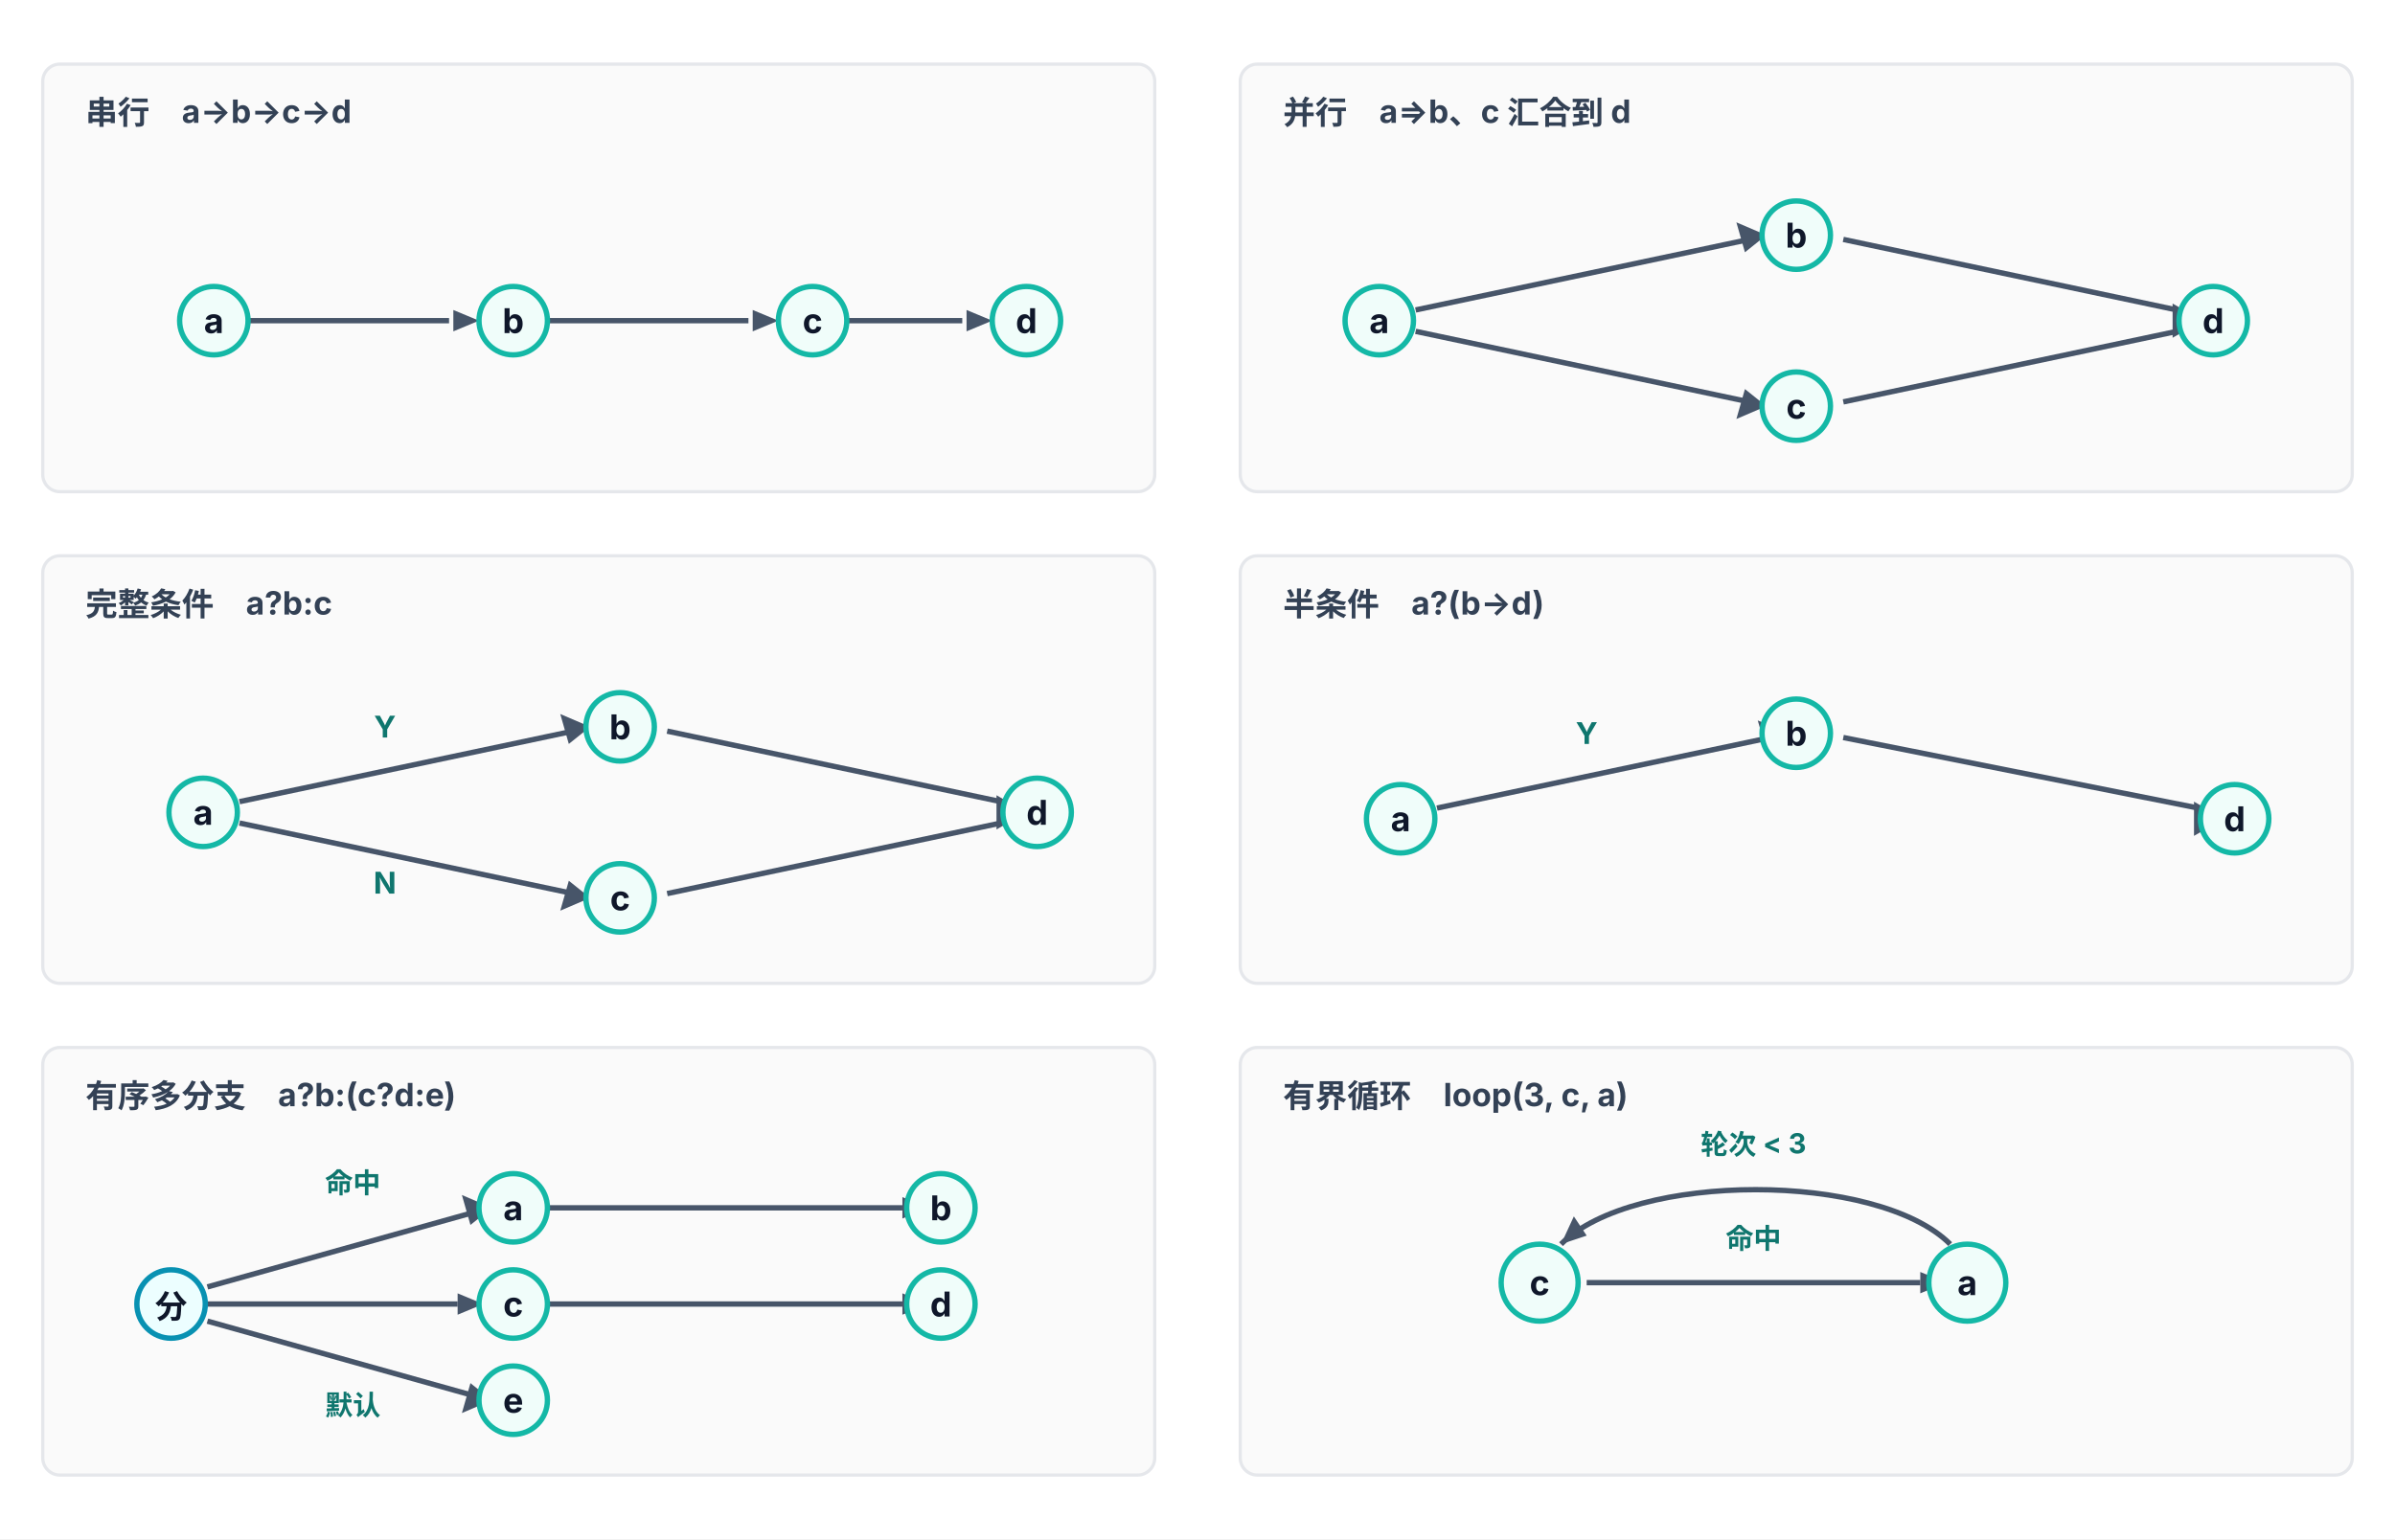
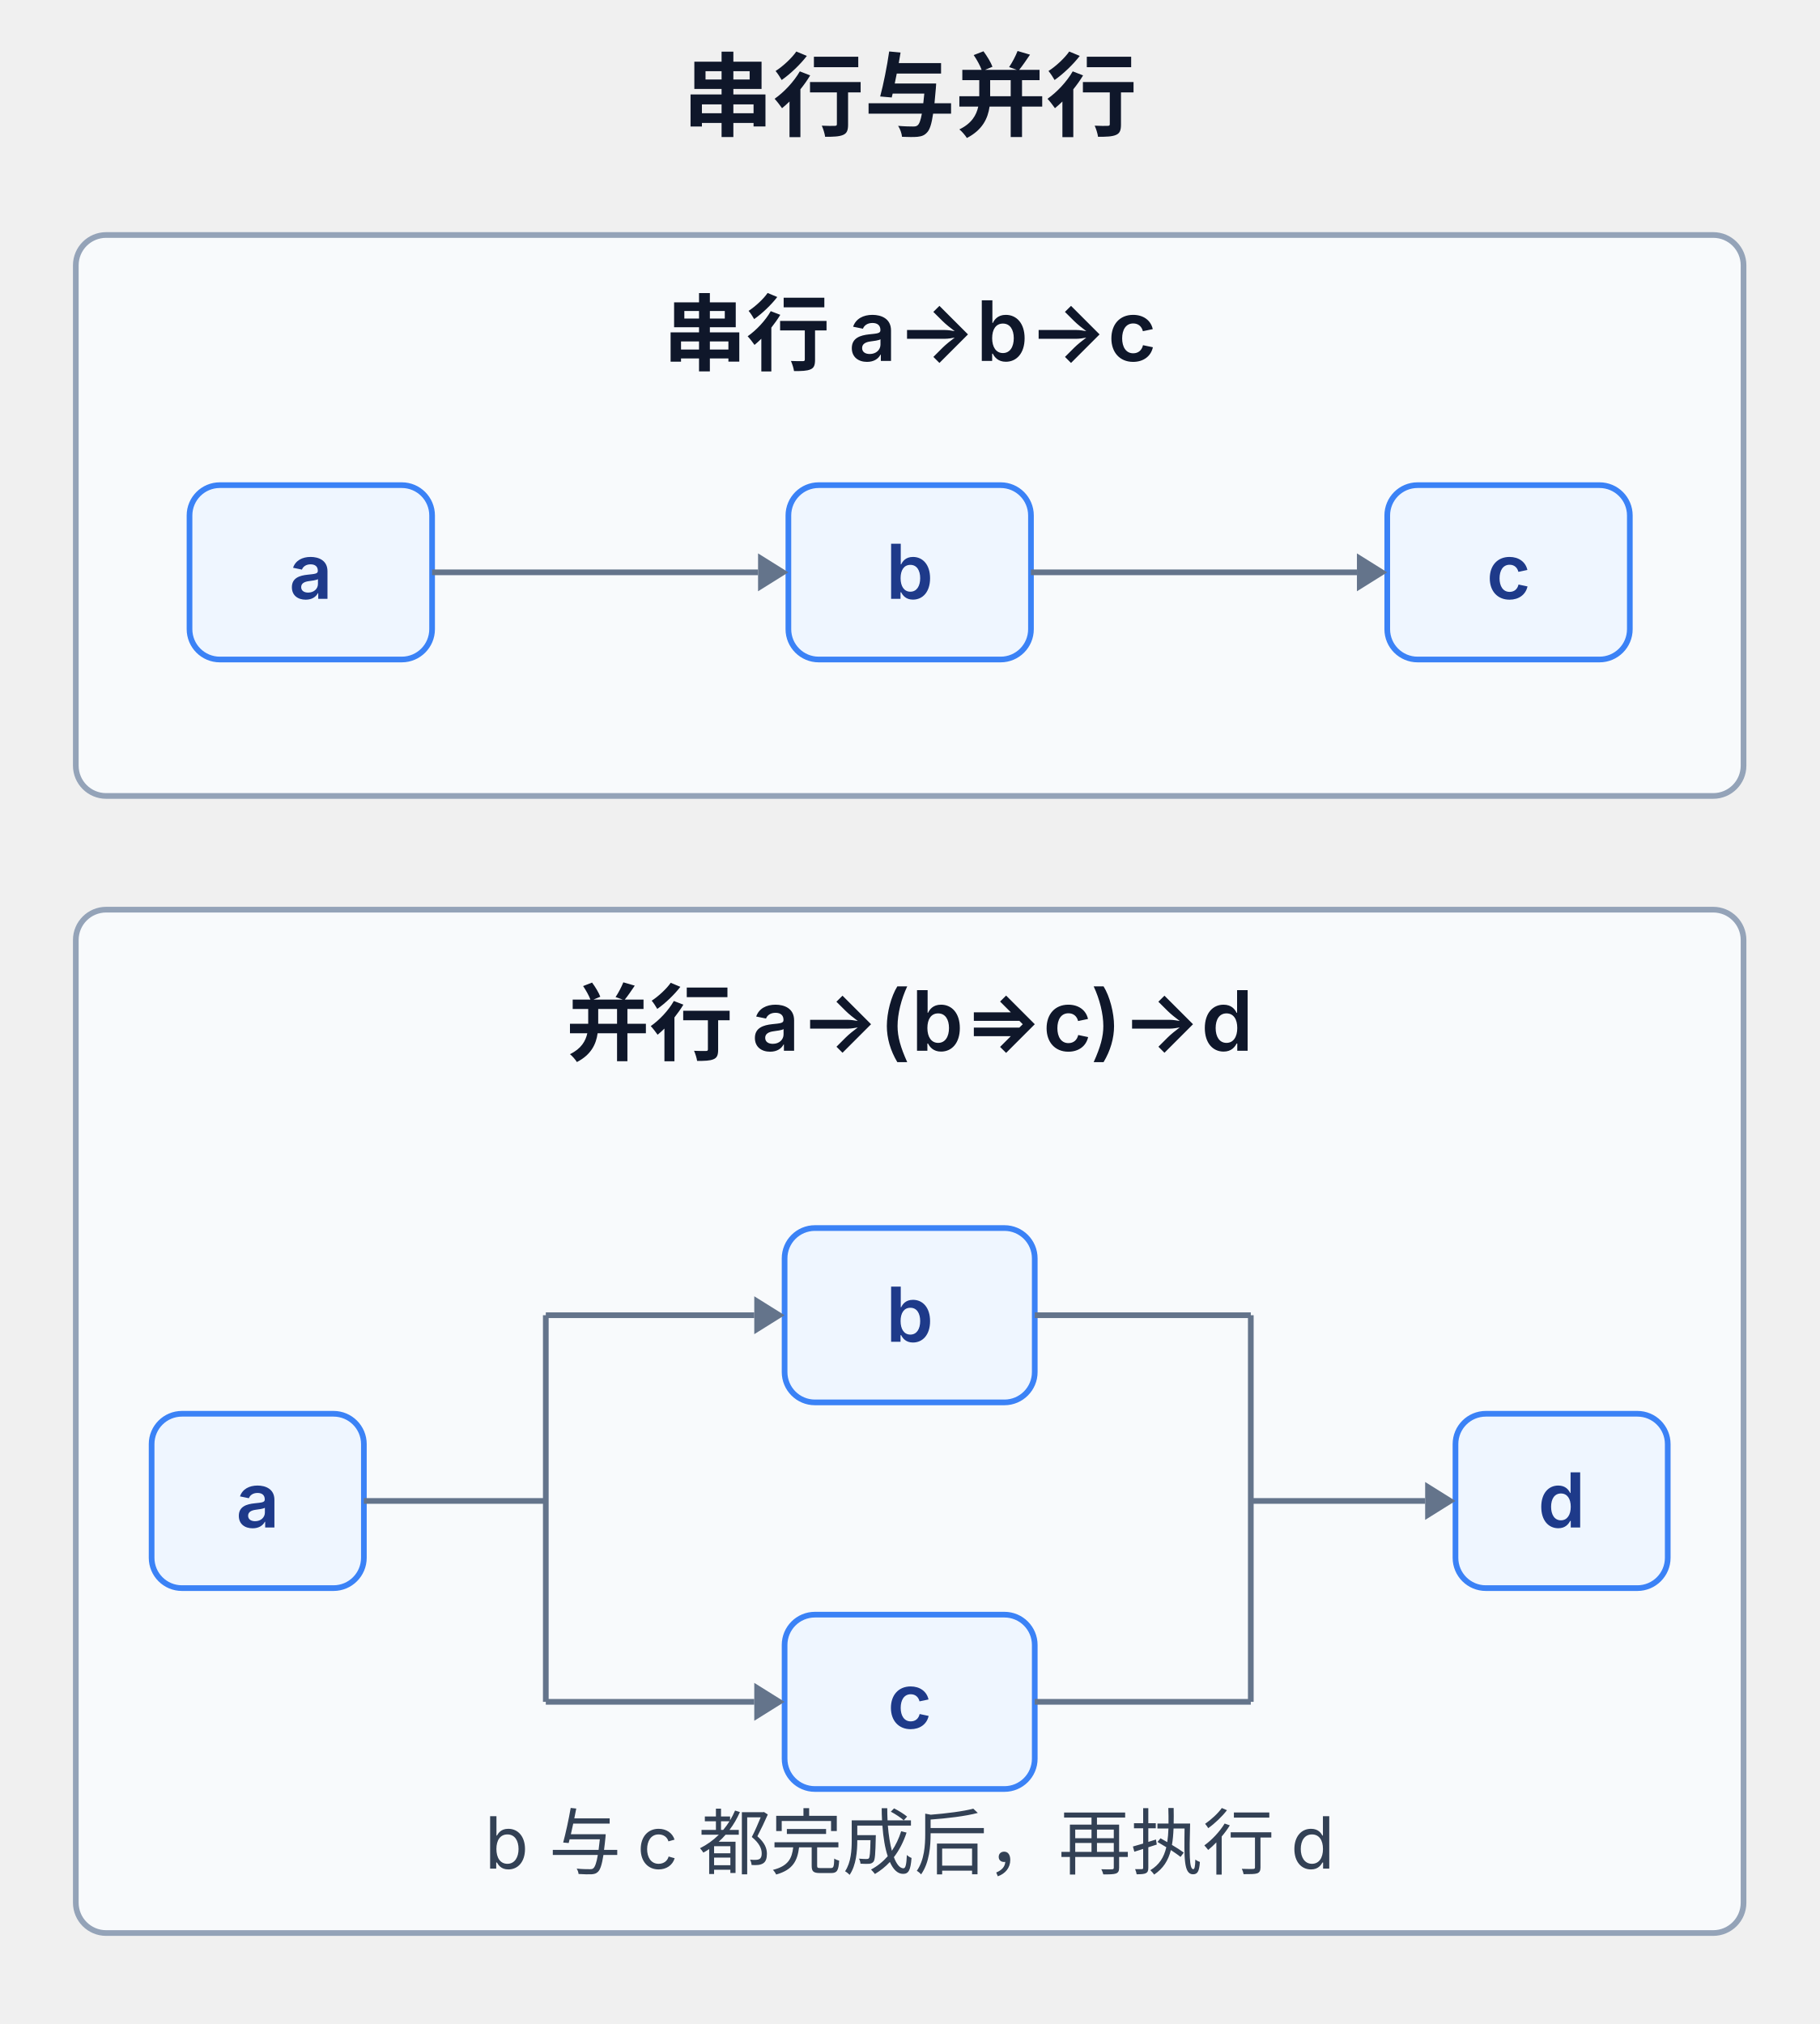
- <svg xmlns="http://www.w3.org/2000/svg" viewBox="0 0 1120 720" font-family="system-ui, -apple-system, 'PingFang SC', sans-serif">
-   <rect x="0" y="0" width="1120" height="720" fill="#FFFFFF" />
-   <rect x="20" y="30" width="520" height="200" rx="8" fill="#FAFAFA" stroke="#E5E7EB" stroke-width="1.5" />
-   <text x="40" y="58" font-size="15" font-weight="bold" fill="#334155">串行　a-&gt;b-&gt;c-&gt;d</text>
-   <line x1="115" y1="150" x2="210" y2="150" stroke="#475569" stroke-width="2.5" />
-   <polygon points="212,145 224,150 212,155" fill="#475569" />
-   <line x1="255" y1="150" x2="350" y2="150" stroke="#475569" stroke-width="2.5" />
-   <polygon points="352,145 364,150 352,155" fill="#475569" />
-   <line x1="395" y1="150" x2="450" y2="150" stroke="#475569" stroke-width="2.5" />
-   <polygon points="452,145 464,150 452,155" fill="#475569" />
-   <circle cx="100" cy="150" r="16" fill="#F0FDFA" stroke="#14B8A6" stroke-width="2.5" />
-   <circle cx="240" cy="150" r="16" fill="#F0FDFA" stroke="#14B8A6" stroke-width="2.5" />
-   <circle cx="380" cy="150" r="16" fill="#F0FDFA" stroke="#14B8A6" stroke-width="2.5" />
-   <circle cx="480" cy="150" r="16" fill="#F0FDFA" stroke="#14B8A6" stroke-width="2.5" />
-   <text x="100" y="150" font-size="16" font-weight="bold" fill="#0F172A" text-anchor="middle" dominant-baseline="central">a</text>
-   <text x="240" y="150" font-size="16" font-weight="bold" fill="#0F172A" text-anchor="middle" dominant-baseline="central">b</text>
-   <text x="380" y="150" font-size="16" font-weight="bold" fill="#0F172A" text-anchor="middle" dominant-baseline="central">c</text>
-   <text x="480" y="150" font-size="16" font-weight="bold" fill="#0F172A" text-anchor="middle" dominant-baseline="central">d</text>
-   <rect x="580" y="30" width="520" height="200" rx="8" fill="#FAFAFA" stroke="#E5E7EB" stroke-width="1.5" />
-   <text x="600" y="58" font-size="15" font-weight="bold" fill="#334155">并行　a=&gt;b、c 汇合到 d</text>
-   <line x1="662" y1="145" x2="818" y2="112" stroke="#475569" stroke-width="2.5" />
-   <polygon points="812,104 826,110 816,118" fill="#475569" />
-   <line x1="662" y1="155" x2="818" y2="188" stroke="#475569" stroke-width="2.5" />
-   <polygon points="812,196 826,190 816,182" fill="#475569" />
-   <line x1="862" y1="112" x2="1018" y2="145" stroke="#475569" stroke-width="2.5" />
-   <line x1="862" y1="188" x2="1018" y2="155" stroke="#475569" stroke-width="2.5" />
-   <polygon points="1016,142 1030,150 1016,158" fill="#475569" />
-   <circle cx="645" cy="150" r="16" fill="#F0FDFA" stroke="#14B8A6" stroke-width="2.5" />
-   <circle cx="840" cy="110" r="16" fill="#F0FDFA" stroke="#14B8A6" stroke-width="2.5" />
-   <circle cx="840" cy="190" r="16" fill="#F0FDFA" stroke="#14B8A6" stroke-width="2.5" />
-   <circle cx="1035" cy="150" r="16" fill="#F0FDFA" stroke="#14B8A6" stroke-width="2.5" />
-   <text x="645" y="150" font-size="16" font-weight="bold" fill="#0F172A" text-anchor="middle" dominant-baseline="central">a</text>
-   <text x="840" y="110" font-size="16" font-weight="bold" fill="#0F172A" text-anchor="middle" dominant-baseline="central">b</text>
-   <text x="840" y="190" font-size="16" font-weight="bold" fill="#0F172A" text-anchor="middle" dominant-baseline="central">c</text>
-   <text x="1035" y="150" font-size="16" font-weight="bold" fill="#0F172A" text-anchor="middle" dominant-baseline="central">d</text>
-   <rect x="20" y="260" width="520" height="200" rx="8" fill="#FAFAFA" stroke="#E5E7EB" stroke-width="1.5" />
-   <text x="40" y="288" font-size="15" font-weight="bold" fill="#334155">完整条件　a?b:c</text>
-   <line x1="112" y1="375" x2="268" y2="342" stroke="#475569" stroke-width="2.5" />
-   <polygon points="262,334 276,340 266,348" fill="#475569" />
-   <line x1="112" y1="385" x2="268" y2="418" stroke="#475569" stroke-width="2.5" />
-   <polygon points="262,426 276,420 266,412" fill="#475569" />
-   <line x1="312" y1="342" x2="468" y2="375" stroke="#475569" stroke-width="2.5" />
-   <line x1="312" y1="418" x2="468" y2="385" stroke="#475569" stroke-width="2.5" />
-   <polygon points="466,372 480,380 466,388" fill="#475569" />
-   <text x="180" y="345" font-size="14" font-weight="bold" fill="#0F766E" text-anchor="middle" paint-order="stroke" stroke="#FAFAFA" stroke-width="4" stroke-linejoin="round">Y</text>
-   <text x="180" y="418" font-size="14" font-weight="bold" fill="#0F766E" text-anchor="middle" paint-order="stroke" stroke="#FAFAFA" stroke-width="4" stroke-linejoin="round">N</text>
-   <circle cx="95" cy="380" r="16" fill="#F0FDFA" stroke="#14B8A6" stroke-width="2.5" />
-   <circle cx="290" cy="340" r="16" fill="#F0FDFA" stroke="#14B8A6" stroke-width="2.5" />
-   <circle cx="290" cy="420" r="16" fill="#F0FDFA" stroke="#14B8A6" stroke-width="2.5" />
-   <circle cx="485" cy="380" r="16" fill="#F0FDFA" stroke="#14B8A6" stroke-width="2.5" />
-   <text x="95" y="380" font-size="16" font-weight="bold" fill="#0F172A" text-anchor="middle" dominant-baseline="central">a</text>
-   <text x="290" y="340" font-size="16" font-weight="bold" fill="#0F172A" text-anchor="middle" dominant-baseline="central">b</text>
-   <text x="290" y="420" font-size="16" font-weight="bold" fill="#0F172A" text-anchor="middle" dominant-baseline="central">c</text>
-   <text x="485" y="380" font-size="16" font-weight="bold" fill="#0F172A" text-anchor="middle" dominant-baseline="central">d</text>
-   <rect x="580" y="260" width="520" height="200" rx="8" fill="#FAFAFA" stroke="#E5E7EB" stroke-width="1.5" />
-   <text x="600" y="288" font-size="15" font-weight="bold" fill="#334155">半条件　a?(b-&gt;d)</text>
-   <line x1="672" y1="378" x2="828" y2="345" stroke="#475569" stroke-width="2.5" />
-   <polygon points="822,337 836,343 826,351" fill="#475569" />
-   <line x1="862" y1="345" x2="1028" y2="378" stroke="#475569" stroke-width="2.5" />
-   <polygon points="1026,375 1040,383 1026,391" fill="#475569" />
-   <text x="742" y="348" font-size="14" font-weight="bold" fill="#0F766E" text-anchor="middle" paint-order="stroke" stroke="#FAFAFA" stroke-width="4" stroke-linejoin="round">Y</text>
-   <circle cx="655" cy="383" r="16" fill="#F0FDFA" stroke="#14B8A6" stroke-width="2.5" />
-   <circle cx="840" cy="343" r="16" fill="#F0FDFA" stroke="#14B8A6" stroke-width="2.5" />
-   <circle cx="1045" cy="383" r="16" fill="#F0FDFA" stroke="#14B8A6" stroke-width="2.5" />
-   <text x="655" y="383" font-size="16" font-weight="bold" fill="#0F172A" text-anchor="middle" dominant-baseline="central">a</text>
-   <text x="840" y="343" font-size="16" font-weight="bold" fill="#0F172A" text-anchor="middle" dominant-baseline="central">b</text>
-   <text x="1045" y="383" font-size="16" font-weight="bold" fill="#0F172A" text-anchor="middle" dominant-baseline="central">d</text>
-   <rect x="20" y="490" width="520" height="200" rx="8" fill="#FAFAFA" stroke="#E5E7EB" stroke-width="1.5" />
-   <text x="40" y="518" font-size="15" font-weight="bold" fill="#334155">有序多分支　a?b:(c?d:e)</text>
-   <line x1="97" y1="602" x2="222" y2="567" stroke="#475569" stroke-width="2.5" />
-   <polygon points="216,559 230,565 220,573" fill="#475569" />
-   <line x1="97" y1="610" x2="214" y2="610" stroke="#475569" stroke-width="2.5" />
-   <polygon points="214,605 226,610 214,615" fill="#475569" />
-   <line x1="97" y1="618" x2="222" y2="653" stroke="#475569" stroke-width="2.5" />
-   <polygon points="216,661 230,655 220,647" fill="#475569" />
-   <line x1="257" y1="565" x2="422" y2="565" stroke="#475569" stroke-width="2.5" />
-   <polygon points="422,560 434,565 422,570" fill="#475569" />
-   <line x1="257" y1="610" x2="422" y2="610" stroke="#475569" stroke-width="2.5" />
-   <polygon points="422,605 434,610 422,615" fill="#475569" />
-   <text x="165" y="558" font-size="13" font-weight="bold" fill="#0F766E" text-anchor="middle" paint-order="stroke" stroke="#FAFAFA" stroke-width="4" stroke-linejoin="round">命中</text>
-   <text x="165" y="662" font-size="13" font-weight="bold" fill="#0F766E" text-anchor="middle" paint-order="stroke" stroke="#FAFAFA" stroke-width="4" stroke-linejoin="round">默认</text>
-   <circle cx="80" cy="610" r="16" fill="#ECFEFF" stroke="#0891B2" stroke-width="2.5" />
-   <circle cx="240" cy="565" r="16" fill="#F0FDFA" stroke="#14B8A6" stroke-width="2.5" />
-   <circle cx="440" cy="565" r="16" fill="#F0FDFA" stroke="#14B8A6" stroke-width="2.5" />
-   <circle cx="240" cy="610" r="16" fill="#F0FDFA" stroke="#14B8A6" stroke-width="2.5" />
-   <circle cx="440" cy="610" r="16" fill="#F0FDFA" stroke="#14B8A6" stroke-width="2.5" />
-   <circle cx="240" cy="655" r="16" fill="#F0FDFA" stroke="#14B8A6" stroke-width="2.5" />
-   <text x="80" y="610" font-size="15" font-weight="bold" fill="#0F172A" text-anchor="middle" dominant-baseline="central">分</text>
-   <text x="240" y="565" font-size="16" font-weight="bold" fill="#0F172A" text-anchor="middle" dominant-baseline="central">a</text>
-   <text x="440" y="565" font-size="16" font-weight="bold" fill="#0F172A" text-anchor="middle" dominant-baseline="central">b</text>
-   <text x="240" y="610" font-size="16" font-weight="bold" fill="#0F172A" text-anchor="middle" dominant-baseline="central">c</text>
-   <text x="440" y="610" font-size="16" font-weight="bold" fill="#0F172A" text-anchor="middle" dominant-baseline="central">d</text>
-   <text x="240" y="655" font-size="16" font-weight="bold" fill="#0F172A" text-anchor="middle" dominant-baseline="central">e</text>
-   <rect x="580" y="490" width="520" height="200" rx="8" fill="#FAFAFA" stroke="#E5E7EB" stroke-width="1.5" />
-   <text x="600" y="518" font-size="15" font-weight="bold" fill="#334155">有界循环　loop(3, c, a)</text>
-   <line x1="742" y1="600" x2="898" y2="600" stroke="#475569" stroke-width="2.5" />
-   <polygon points="898,595 910,600 898,605" fill="#475569" />
-   <path d="M 912 582 C 878 548, 764 548, 730 582" fill="none" stroke="#475569" stroke-width="2.5" />
-   <polygon points="730,582 742,578 736,569" fill="#475569" />
-   <text x="820" y="584" font-size="13" font-weight="bold" fill="#0F766E" text-anchor="middle" paint-order="stroke" stroke="#FAFAFA" stroke-width="4" stroke-linejoin="round">命中</text>
-   <text x="820" y="540" font-size="13" font-weight="bold" fill="#0F766E" text-anchor="middle" paint-order="stroke" stroke="#FAFAFA" stroke-width="4" stroke-linejoin="round">轮次 &lt; 3</text>
-   <circle cx="720" cy="600" r="18" fill="#F0FDFA" stroke="#14B8A6" stroke-width="2.5" />
-   <circle cx="920" cy="600" r="18" fill="#F0FDFA" stroke="#14B8A6" stroke-width="2.5" />
-   <text x="720" y="600" font-size="16" font-weight="bold" fill="#0F172A" text-anchor="middle" dominant-baseline="central">c</text>
-   <text x="920" y="600" font-size="16" font-weight="bold" fill="#0F172A" text-anchor="middle" dominant-baseline="central">a</text>
+ <svg xmlns="http://www.w3.org/2000/svg" width="480" height="534" viewBox="0 0 480 534" font-family="system-ui, -apple-system, 'PingFang SC', sans-serif">
+   <text x="240" y="34" font-size="24" fill="#0F172A" text-anchor="middle" font-weight="600">串行与并行</text>
+   <rect x="20" y="62" width="440" height="148" rx="8" fill="#F8FAFC" stroke="#94A3B8" stroke-width="1.5" />
+   <text x="240" y="96" font-size="22" fill="#0F172A" text-anchor="middle" font-weight="600">串行  a-&gt;b-&gt;c</text>
+   <rect x="50" y="128" width="64" height="46" rx="8" fill="#EFF6FF" stroke="#3B82F6" stroke-width="1.5" />
+   <text x="82" y="158" font-size="20" fill="#1E3A8A" text-anchor="middle" font-weight="600">a</text>
+   <rect x="208" y="128" width="64" height="46" rx="8" fill="#EFF6FF" stroke="#3B82F6" stroke-width="1.5" />
+   <text x="240" y="158" font-size="20" fill="#1E3A8A" text-anchor="middle" font-weight="600">b</text>
+   <rect x="366" y="128" width="64" height="46" rx="8" fill="#EFF6FF" stroke="#3B82F6" stroke-width="1.5" />
+   <text x="398" y="158" font-size="20" fill="#1E3A8A" text-anchor="middle" font-weight="600">c</text>
+   <line x1="114" y1="151" x2="200" y2="151" stroke="#64748B" stroke-width="1.5" />
+   <polygon points="200,146 200,156 208,151" fill="#64748B" />
+   <line x1="272" y1="151" x2="358" y2="151" stroke="#64748B" stroke-width="1.5" />
+   <polygon points="358,146 358,156 366,151" fill="#64748B" />
+   <rect x="20" y="240" width="440" height="270" rx="8" fill="#F8FAFC" stroke="#94A3B8" stroke-width="1.5" />
+   <text x="240" y="278" font-size="22" fill="#0F172A" text-anchor="middle" font-weight="600">并行  a-&gt;(b=&gt;c)-&gt;d</text>
+   <rect x="40" y="373" width="56" height="46" rx="8" fill="#EFF6FF" stroke="#3B82F6" stroke-width="1.5" />
+   <text x="68" y="403" font-size="20" fill="#1E3A8A" text-anchor="middle" font-weight="600">a</text>
+   <rect x="207" y="324" width="66" height="46" rx="8" fill="#EFF6FF" stroke="#3B82F6" stroke-width="1.5" />
+   <text x="240" y="354" font-size="20" fill="#1E3A8A" text-anchor="middle" font-weight="600">b</text>
+   <rect x="207" y="426" width="66" height="46" rx="8" fill="#EFF6FF" stroke="#3B82F6" stroke-width="1.5" />
+   <text x="240" y="456" font-size="20" fill="#1E3A8A" text-anchor="middle" font-weight="600">c</text>
+   <rect x="384" y="373" width="56" height="46" rx="8" fill="#EFF6FF" stroke="#3B82F6" stroke-width="1.5" />
+   <text x="412" y="403" font-size="20" fill="#1E3A8A" text-anchor="middle" font-weight="600">d</text>
+   <line x1="96" y1="396" x2="144" y2="396" stroke="#64748B" stroke-width="1.5" />
+   <line x1="144" y1="347" x2="144" y2="449" stroke="#64748B" stroke-width="1.5" />
+   <line x1="144" y1="347" x2="199" y2="347" stroke="#64748B" stroke-width="1.5" />
+   <polygon points="199,342 199,352 207,347" fill="#64748B" />
+   <line x1="144" y1="449" x2="199" y2="449" stroke="#64748B" stroke-width="1.5" />
+   <polygon points="199,444 199,454 207,449" fill="#64748B" />
+   <line x1="273" y1="347" x2="330" y2="347" stroke="#64748B" stroke-width="1.5" />
+   <line x1="273" y1="449" x2="330" y2="449" stroke="#64748B" stroke-width="1.5" />
+   <line x1="330" y1="347" x2="330" y2="449" stroke="#64748B" stroke-width="1.5" />
+   <line x1="330" y1="396" x2="376" y2="396" stroke="#64748B" stroke-width="1.5" />
+   <polygon points="376,391 376,401 384,396" fill="#64748B" />
+   <text x="240" y="493" font-size="19" fill="#334155" text-anchor="middle">b 与 c 都完成后，再执行 d</text>
</svg>
